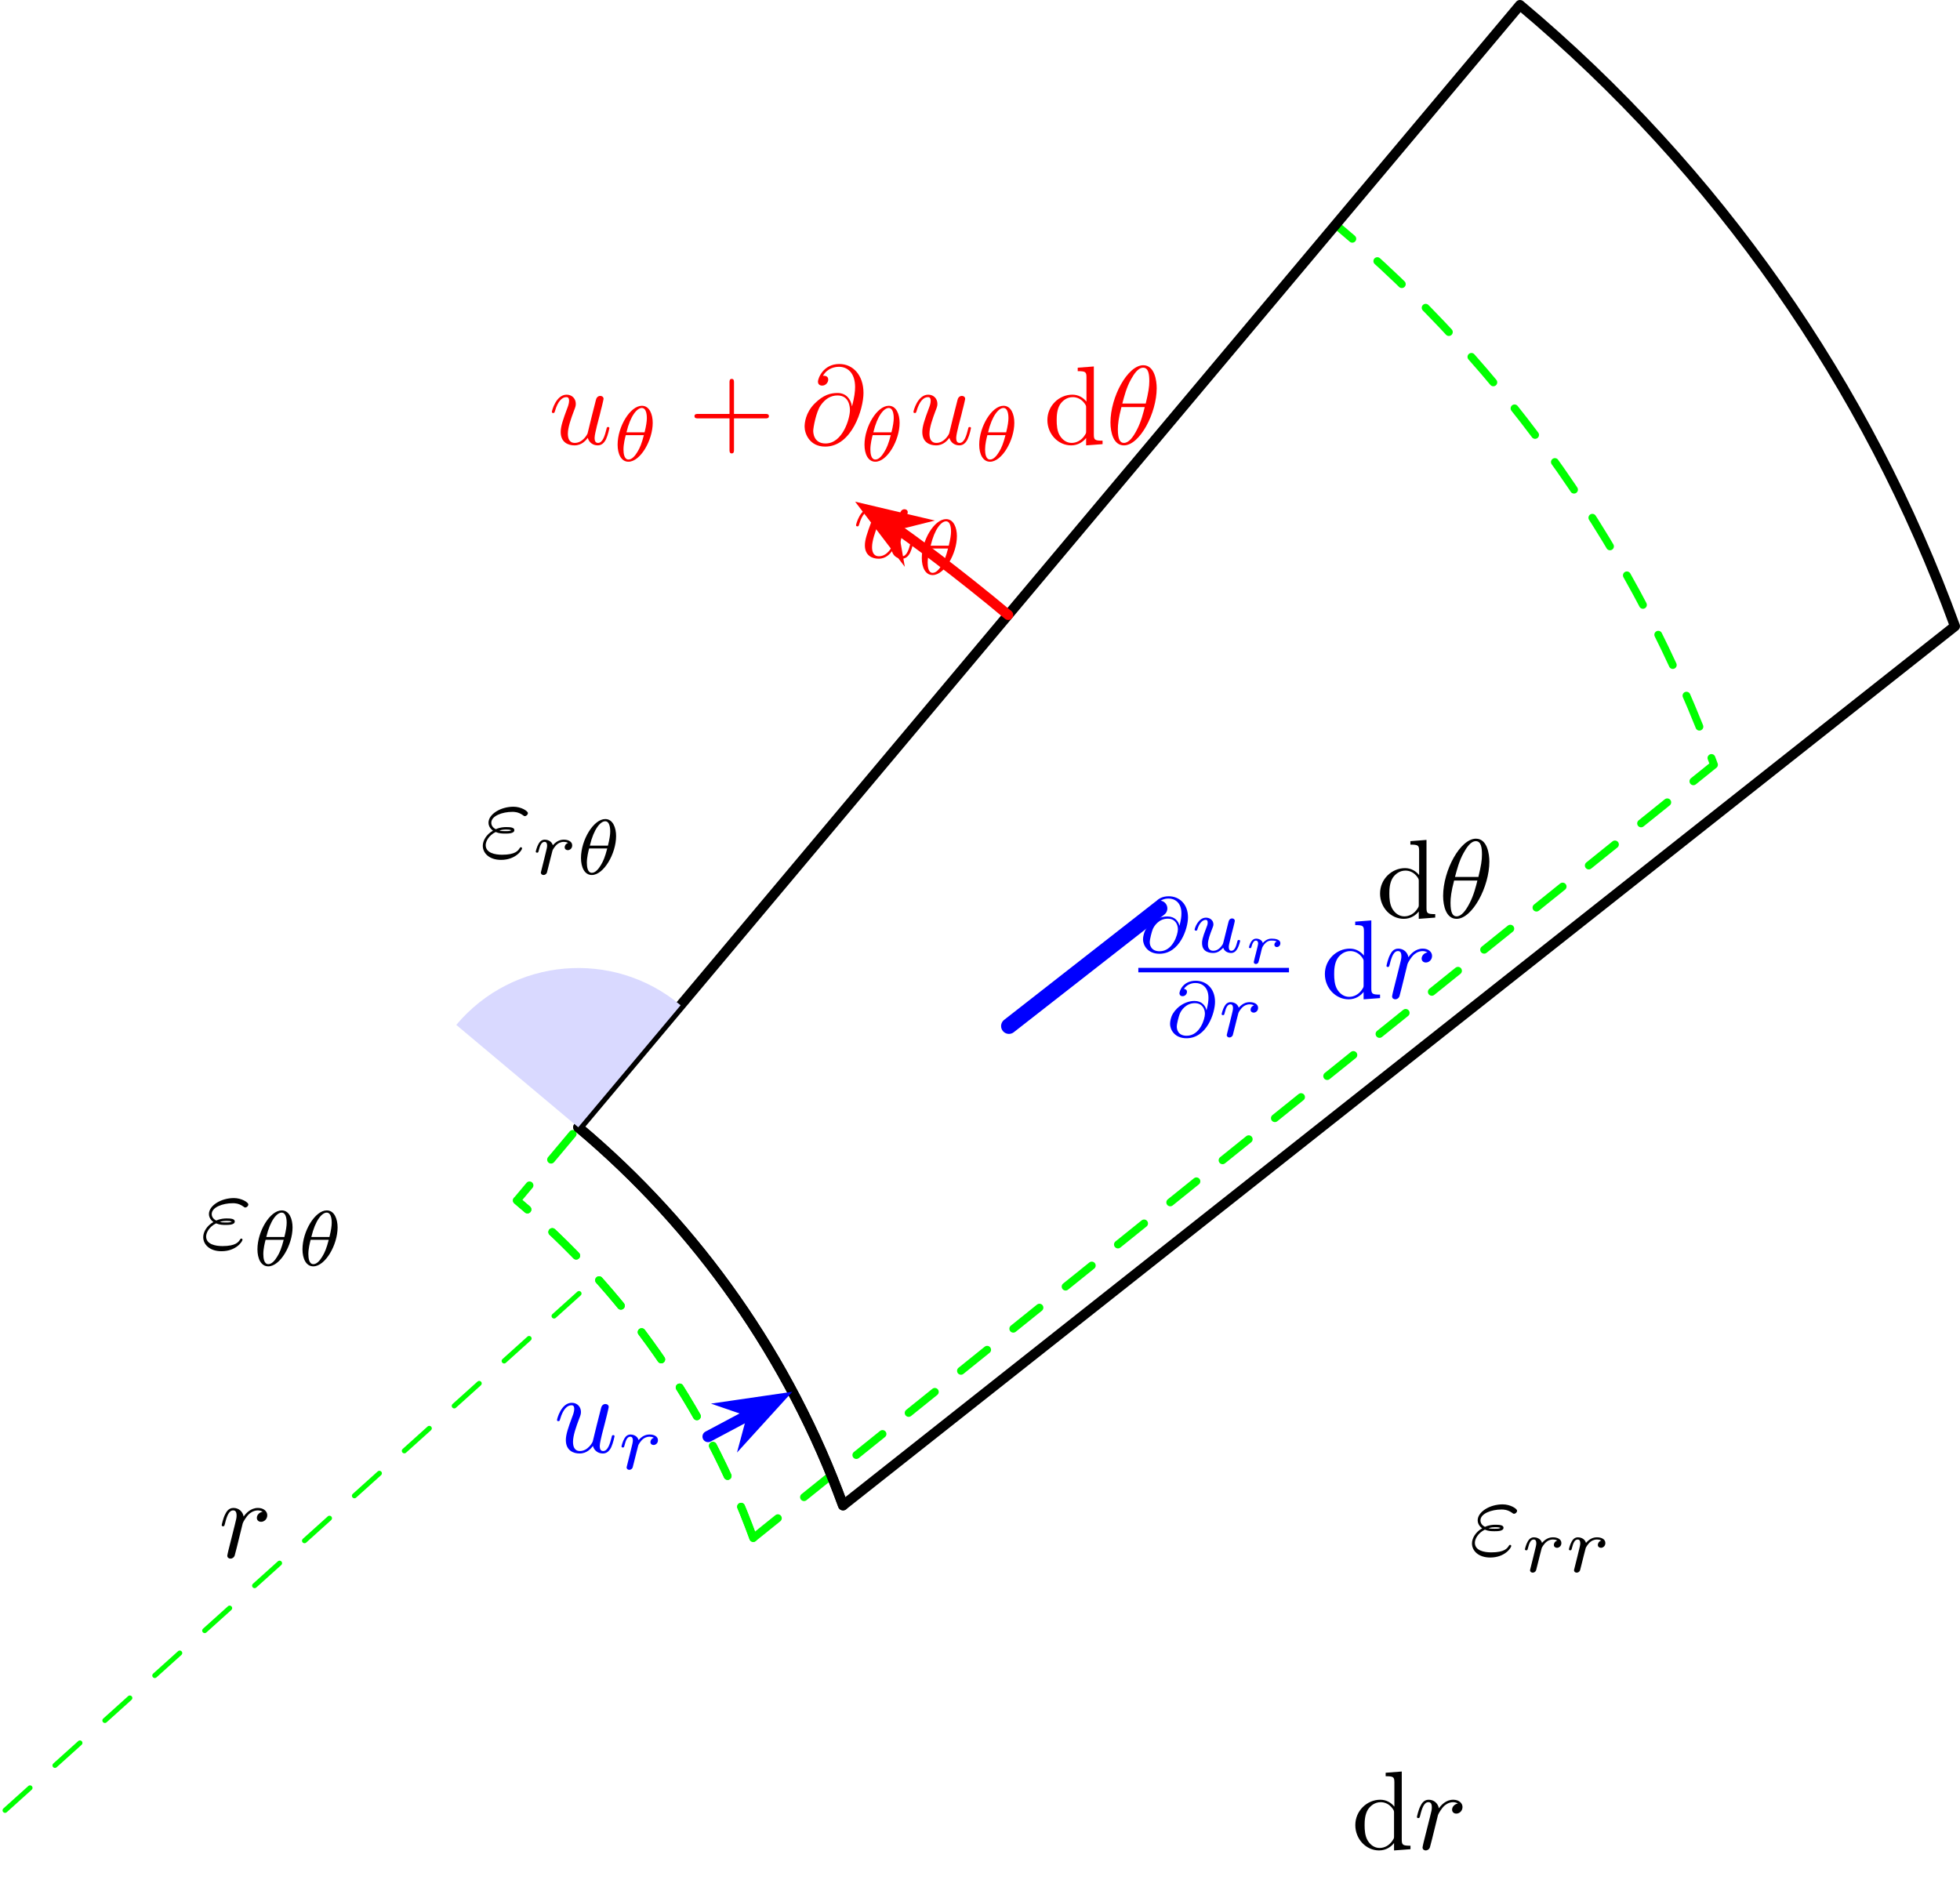
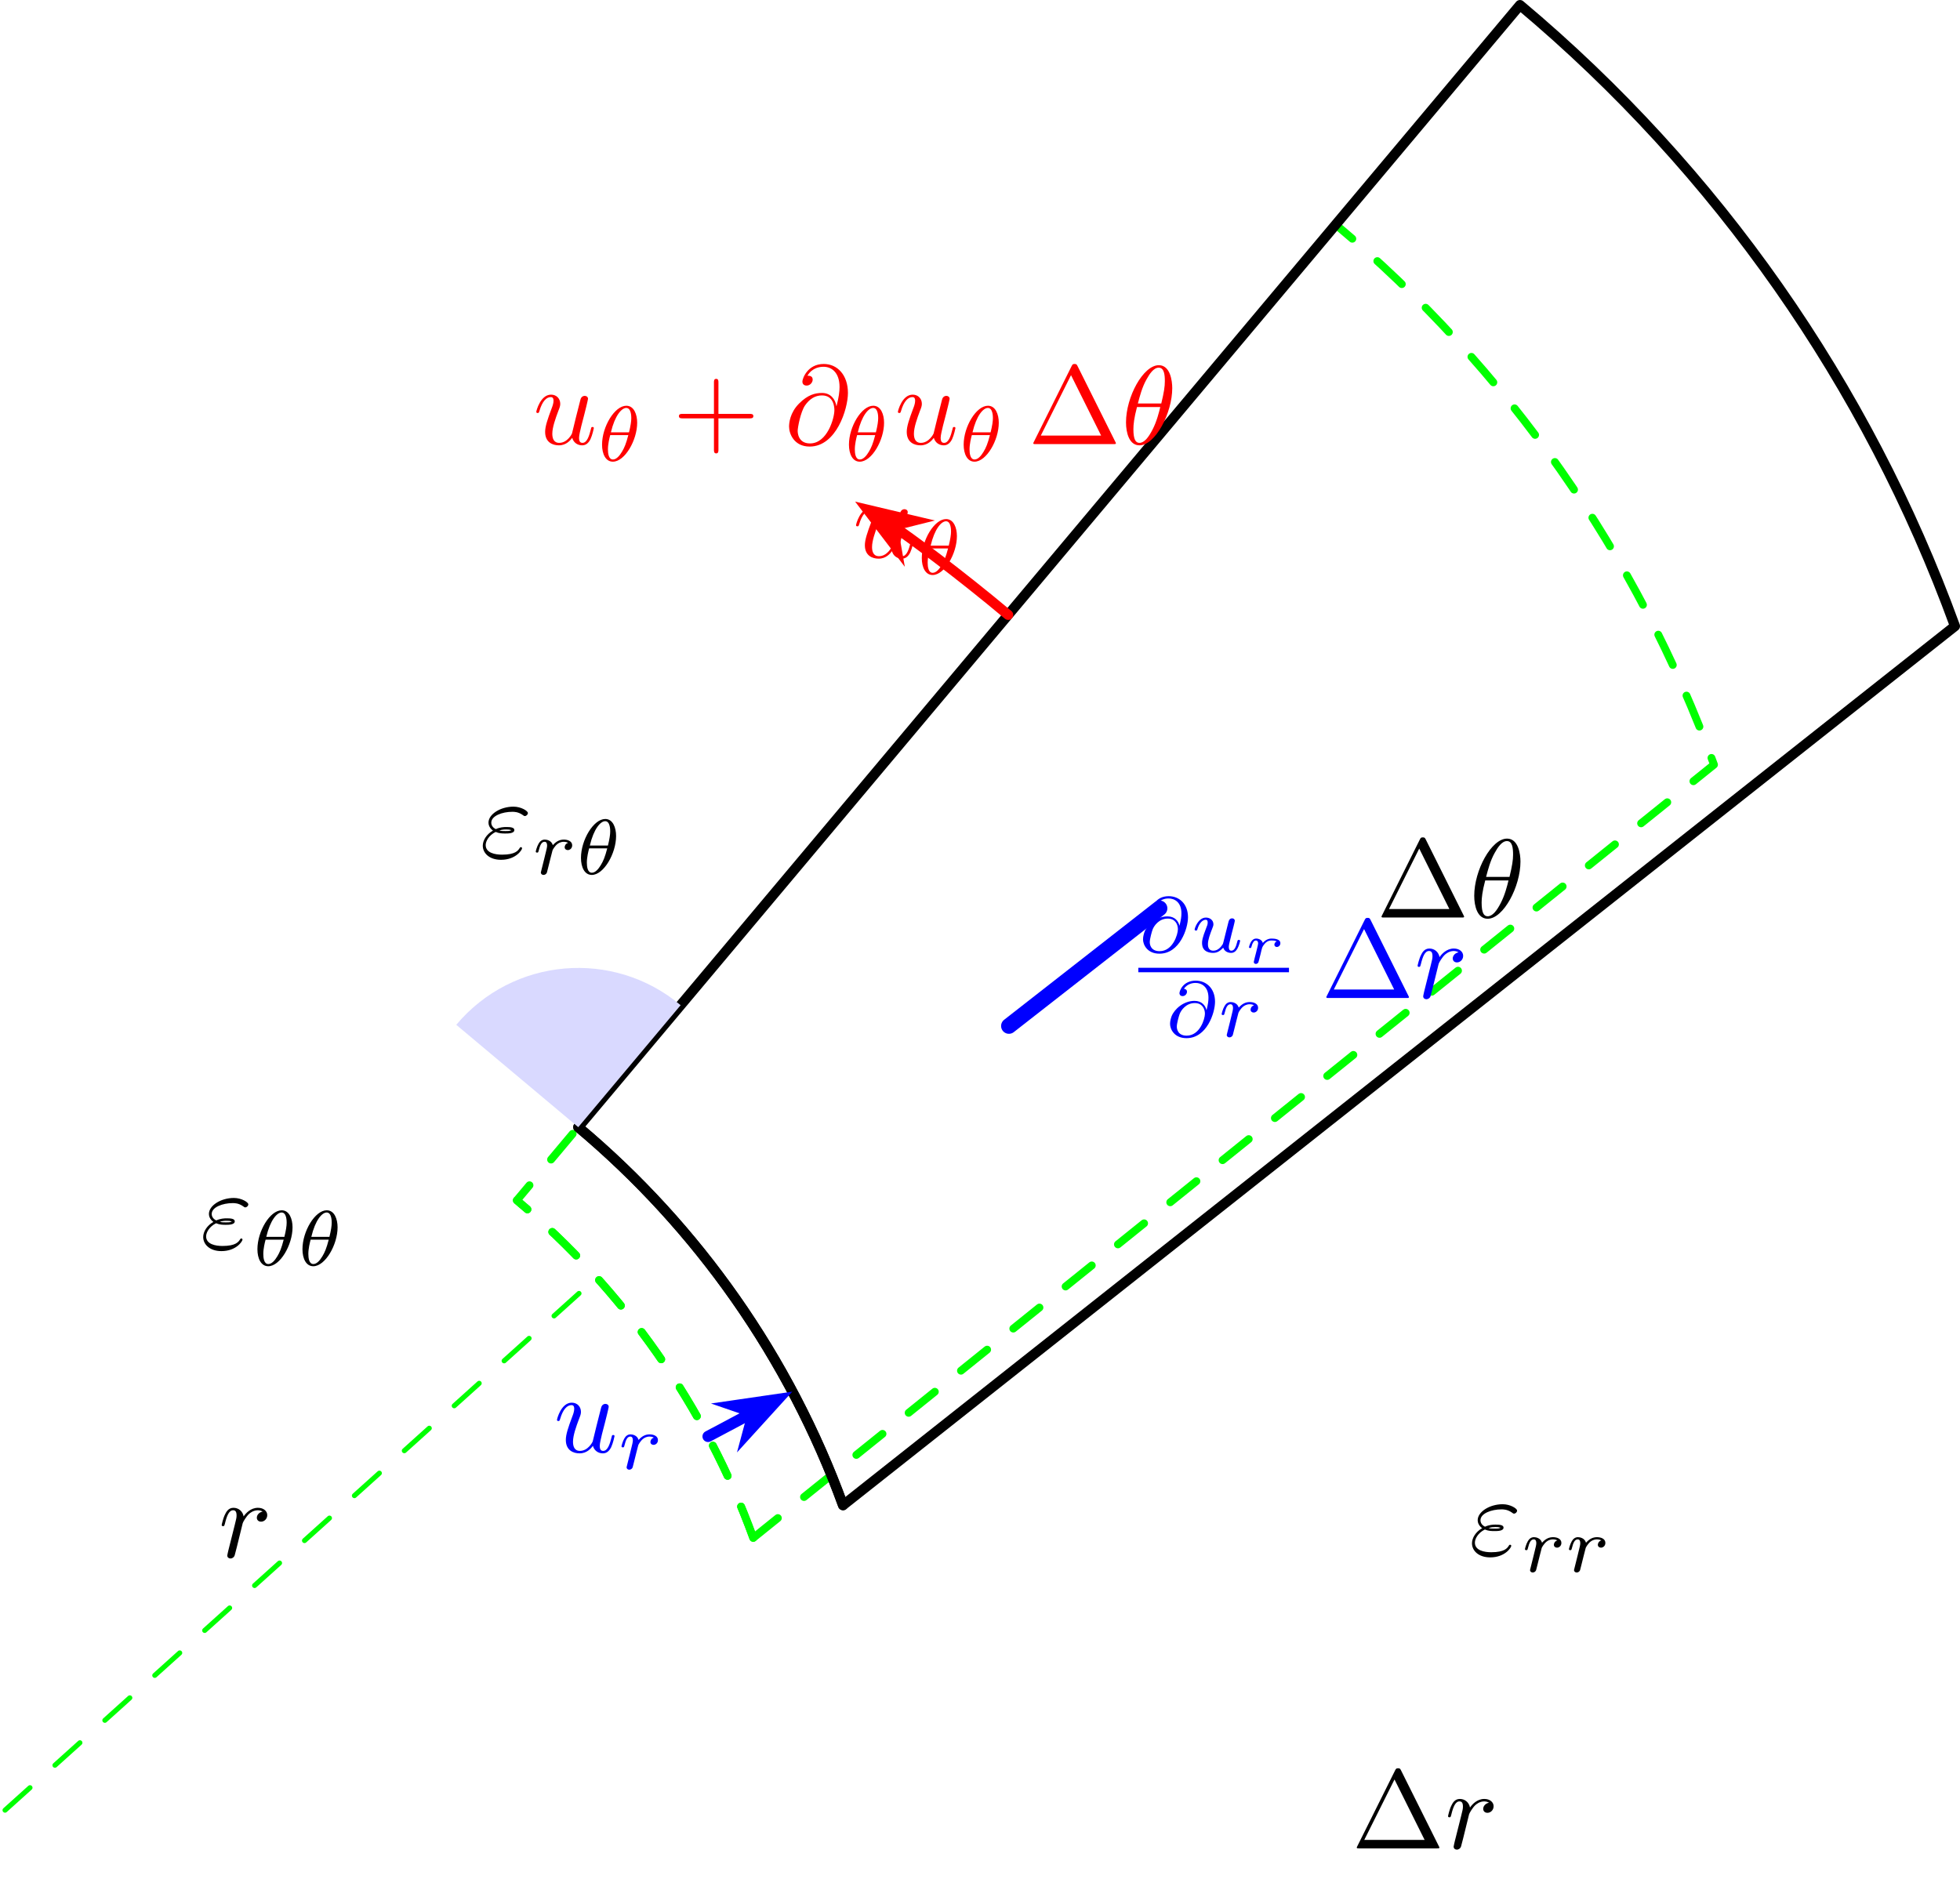
- <svg xmlns="http://www.w3.org/2000/svg" xmlns:xlink="http://www.w3.org/1999/xlink" version="1.1" width="235.50pt" height="226.68pt" viewBox="-72 -72 174.445 167.915">
+ <svg xmlns="http://www.w3.org/2000/svg" xmlns:xlink="http://www.w3.org/1999/xlink" version="1.1" width="235.50pt" height="226.61pt" viewBox="-72 -72 174.445 167.859">
  <defs>
    <path id="t-r51-robni-problem-elasticnosti-12-5-g0-18" d="M4.533-4.981C4.533-5.639 4.354-7.024 3.337-7.024C1.953-7.024 .418-4.214 .418-1.933C.418-.996 .707 .11 1.614 .11C3.019 .11 4.533-2.75 4.533-4.981ZM1.474-3.616C1.644-4.254 1.843-5.051 2.242-5.758C2.511-6.247 2.879-6.804 3.328-6.804C3.816-6.804 3.875-6.167 3.875-5.599C3.875-5.111 3.796-4.603 3.557-3.616H1.474ZM3.467-3.298C3.357-2.839 3.148-1.993 2.77-1.275C2.421-.598 2.042-.11 1.614-.11C1.285-.11 1.076-.399 1.076-1.325C1.076-1.743 1.136-2.321 1.395-3.298H3.467Z" />
    <path id="t-r51-robni-problem-elasticnosti-12-5-g0-34" d="M1.405-2.262C1.733-2.122 2.022-2.122 2.262-2.122C2.521-2.122 3.068-2.122 3.068-2.431C3.068-2.67 2.72-2.7 2.341-2.7C2.132-2.7 1.783-2.68 1.415-2.511C1.186-2.63 1.016-2.819 1.016-3.088C1.016-3.696 1.993-4.055 2.889-4.055C3.049-4.055 3.407-4.055 3.806-3.776C3.915-3.696 3.935-3.676 4.005-3.676C4.134-3.676 4.274-3.806 4.274-3.945C4.274-4.134 3.666-4.513 2.989-4.513C1.843-4.513 .767-3.846 .767-3.088C.767-2.66 1.126-2.411 1.166-2.381C.578-2.052 .259-1.494 .259-1.036C.259-.389 .827 .219 1.883 .219C3.198 .219 3.756-.658 3.756-.807C3.756-.867 3.706-.907 3.646-.907C3.597-.907 3.567-.867 3.547-.837C3.407-.608 3.168-.239 1.973-.239C1.365-.239 .518-.389 .518-1.096C.518-1.435 .797-1.963 1.405-2.262ZM1.733-2.391C1.963-2.471 2.172-2.481 2.341-2.481C2.59-2.481 2.63-2.471 2.809-2.421C2.66-2.351 2.64-2.341 2.262-2.341C2.042-2.341 1.923-2.341 1.733-2.391Z" />
    <path id="t-r51-robni-problem-elasticnosti-12-5-g0-64" d="M4.613-3.377C4.513-3.995 4.105-4.553 3.328-4.553C2.72-4.553 2.072-4.394 1.295-3.616C.468-2.79 .399-1.863 .399-1.554C.399-.936 .837 .219 2.232 .219C4.603 .219 5.639-3.128 5.639-4.553C5.639-6.137 4.712-7.133 3.487-7.133C2.042-7.133 1.584-5.838 1.584-5.559C1.584-5.42 1.664-5.21 1.963-5.21C2.291-5.21 2.501-5.509 2.501-5.738C2.501-6.087 2.192-6.087 2.032-6.087C2.471-6.824 3.178-6.884 3.467-6.884C4.194-6.884 4.892-6.366 4.892-5.081C4.892-4.692 4.832-4.184 4.623-3.377H4.613ZM2.262-.06C1.166-.06 1.166-1.086 1.166-1.186C1.166-1.455 1.415-2.849 1.823-3.447C2.222-4.015 2.71-4.334 3.328-4.334C4.413-4.334 4.433-3.218 4.433-3.019C4.433-2.301 3.796-.06 2.262-.06Z" />
    <path id="t-r51-robni-problem-elasticnosti-12-5-g0-114" d="M.877-.588C.847-.438 .787-.209 .787-.159C.787 .02 .927 .11 1.076 .11C1.196 .11 1.375 .03 1.445-.169C1.465-.209 1.803-1.564 1.843-1.743C1.923-2.072 2.102-2.77 2.162-3.039C2.202-3.168 2.481-3.636 2.72-3.856C2.8-3.925 3.088-4.184 3.517-4.184C3.776-4.184 3.925-4.065 3.935-4.065C3.636-4.015 3.417-3.776 3.417-3.517C3.417-3.357 3.527-3.168 3.796-3.168S4.344-3.397 4.344-3.756C4.344-4.105 4.025-4.403 3.517-4.403C2.869-4.403 2.431-3.915 2.242-3.636C2.162-4.085 1.803-4.403 1.335-4.403C.877-4.403 .687-4.015 .598-3.836C.418-3.497 .289-2.899 .289-2.869C.289-2.77 .389-2.77 .408-2.77C.508-2.77 .518-2.78 .578-2.999C.747-3.706 .946-4.184 1.305-4.184C1.474-4.184 1.614-4.105 1.614-3.726C1.614-3.517 1.584-3.407 1.455-2.889L.877-.588Z" />
    <path id="t-r51-robni-problem-elasticnosti-12-5-g0-117" d="M3.487-.558C3.597-.149 3.945 .11 4.374 .11C4.722 .11 4.951-.12 5.111-.438C5.28-.797 5.41-1.405 5.41-1.425C5.41-1.524 5.32-1.524 5.29-1.524C5.191-1.524 5.181-1.484 5.151-1.345C5.011-.787 4.822-.11 4.403-.11C4.194-.11 4.095-.239 4.095-.568C4.095-.787 4.214-1.255 4.294-1.604L4.573-2.68C4.603-2.829 4.702-3.208 4.742-3.357C4.792-3.587 4.892-3.965 4.892-4.025C4.892-4.204 4.752-4.294 4.603-4.294C4.553-4.294 4.294-4.284 4.214-3.945C4.025-3.218 3.587-1.474 3.467-.946C3.457-.907 3.059-.11 2.331-.11C1.813-.11 1.714-.558 1.714-.927C1.714-1.484 1.993-2.271 2.252-2.959C2.371-3.258 2.421-3.397 2.421-3.587C2.421-4.035 2.102-4.403 1.604-4.403C.658-4.403 .289-2.959 .289-2.869C.289-2.77 .389-2.77 .408-2.77C.508-2.77 .518-2.79 .568-2.949C.817-3.816 1.196-4.184 1.574-4.184C1.664-4.184 1.823-4.174 1.823-3.856C1.823-3.616 1.714-3.328 1.654-3.178C1.285-2.192 1.076-1.574 1.076-1.086C1.076-.139 1.763 .11 2.301 .11C2.959 .11 3.318-.339 3.487-.558Z" />
    <path id="t-r51-robni-problem-elasticnosti-12-5-g1-18" d="M3.564-3.396C3.564-4.129 3.285-4.91 2.601-4.91C1.555-4.91 .439-3.041 .439-1.444C.439-.614 .76 .07 1.402 .07C2.462 .07 3.564-1.834 3.564-3.396ZM1.227-2.545C1.583-4.052 2.183-4.714 2.594-4.714C3.041-4.714 3.041-3.94 3.041-3.808C3.041-3.536 2.985-3.131 2.838-2.545H1.227ZM2.776-2.294C2.58-1.534 2.42-1.158 2.211-.816C1.995-.453 1.716-.126 1.409-.126C1.025-.126 .962-.656 .962-1.032C.962-1.492 1.095-2.036 1.165-2.294H2.776Z" />
    <path id="t-r51-robni-problem-elasticnosti-12-5-g1-64" d="M3.661-2.357C3.564-2.762 3.25-3.18 2.594-3.18C1.618-3.18 .809-2.448 .558-1.82C.516-1.702 .418-1.416 .418-1.137C.418-.656 .795 .139 1.883 .139C3.689 .139 4.421-2.113 4.421-3.103C4.421-4.296 3.64-4.979 2.706-4.979C1.569-4.979 1.255-4.073 1.255-3.857C1.255-3.801 1.29-3.605 1.534-3.605S1.925-3.822 1.925-3.989C1.925-4.177 1.785-4.24 1.653-4.254C2.001-4.777 2.573-4.777 2.692-4.777C3.215-4.777 3.836-4.449 3.836-3.459C3.836-3.159 3.801-2.915 3.668-2.357H3.661ZM1.897-.084C1.109-.084 1.018-.676 1.018-.893C1.018-1.165 1.206-1.848 1.276-2.022C1.402-2.343 1.834-2.985 2.622-2.985C3.299-2.985 3.522-2.455 3.522-2.036C3.522-1.569 3.068-.084 1.897-.084Z" />
    <path id="t-r51-robni-problem-elasticnosti-12-5-g1-114" d="M1.639-1.409C1.646-1.451 1.806-2.078 1.82-2.113C1.834-2.169 2.036-2.518 2.26-2.685C2.336-2.741 2.525-2.88 2.824-2.88C2.894-2.88 3.068-2.873 3.208-2.783C2.985-2.72 2.901-2.525 2.901-2.399C2.901-2.246 3.02-2.141 3.18-2.141S3.571-2.273 3.571-2.566C3.571-2.929 3.187-3.075 2.831-3.075C2.469-3.075 2.155-2.929 1.848-2.58C1.723-3.006 1.297-3.075 1.13-3.075C.872-3.075 .697-2.915 .586-2.72C.425-2.448 .328-2.043 .328-2.008C.328-1.918 .425-1.918 .446-1.918C.544-1.918 .551-1.939 .6-2.127C.704-2.552 .837-2.88 1.109-2.88C1.29-2.88 1.339-2.727 1.339-2.538C1.339-2.406 1.276-2.148 1.227-1.96S1.109-1.485 1.074-1.332L.851-.439C.823-.349 .781-.174 .781-.153C.781 0 .907 .07 1.018 .07C1.123 .07 1.262 .007 1.318-.133C1.332-.174 1.409-.481 1.451-.656L1.639-1.409Z" />
    <path id="t-r51-robni-problem-elasticnosti-12-5-g1-117" d="M2.95-1.13C2.915-.99 2.852-.725 2.838-.718C2.706-.502 2.427-.126 1.995-.126C1.513-.126 1.513-.579 1.513-.704C1.513-1.116 1.709-1.611 1.904-2.12C1.96-2.26 2.001-2.364 2.001-2.476C2.001-2.838 1.695-3.075 1.339-3.075C.642-3.075 .328-2.12 .328-2.008C.328-1.918 .425-1.918 .446-1.918C.544-1.918 .551-1.953 .572-2.029C.739-2.601 1.046-2.88 1.318-2.88C1.437-2.88 1.492-2.803 1.492-2.636C1.492-2.476 1.437-2.329 1.367-2.169C.99-1.206 .99-1.004 .99-.816C.99-.697 .99-.377 1.248-.153C1.451 .014 1.723 .07 1.967 .07C2.406 .07 2.643-.167 2.873-.391C3.027 .056 3.494 .07 3.578 .07C3.815 .07 3.996-.07 4.129-.3C4.282-.572 4.38-.976 4.38-.997C4.38-1.088 4.282-1.088 4.261-1.088C4.163-1.088 4.156-1.06 4.108-.872C4.024-.544 3.891-.126 3.599-.126C3.417-.126 3.368-.286 3.368-.467C3.368-.586 3.424-.837 3.473-1.018C3.522-1.206 3.592-1.492 3.626-1.646L3.787-2.267C3.829-2.441 3.905-2.748 3.905-2.783C3.905-2.922 3.794-3.006 3.675-3.006C3.417-3.006 3.368-2.803 3.313-2.58L2.95-1.13Z" />
    <path id="t-r51-robni-problem-elasticnosti-12-5-g2-114" d="M1.484-.817C1.499-.892 1.549-1.081 1.564-1.156C1.584-1.23 1.604-1.31 1.624-1.375C1.644-1.46 1.803-1.719 1.968-1.858C2.142-1.998 2.296-2.032 2.471-2.032C2.531-2.032 2.77-2.032 2.929-1.948C2.715-1.873 2.715-1.664 2.715-1.659C2.715-1.574 2.775-1.455 2.939-1.455C3.078-1.455 3.248-1.574 3.248-1.793C3.248-2.162 2.725-2.202 2.481-2.202C2.361-2.202 2.022-2.202 1.684-1.813C1.624-2.077 1.335-2.202 1.091-2.202C.922-2.202 .777-2.122 .648-1.928C.518-1.719 .453-1.46 .453-1.435C.453-1.36 .528-1.36 .558-1.36C.643-1.36 .648-1.375 .682-1.499C.762-1.803 .882-2.032 1.066-2.032C1.235-2.032 1.27-1.873 1.27-1.768C1.27-1.699 1.22-1.509 1.191-1.38C1.156-1.245 1.106-1.041 1.081-.932L.966-.488C.936-.364 .882-.144 .882-.12C.882-.01 .971 .055 1.066 .055C1.146 .055 1.235 .01 1.285-.075C1.305-.115 1.345-.274 1.37-.374L1.484-.817Z" />
+     <path id="t-r51-robni-problem-elasticnosti-12-5-g3-1" d="M4.403-6.954C4.334-7.083 4.314-7.133 4.144-7.133S3.955-7.083 3.885-6.954L.518-.199C.468-.11 .468-.09 .468-.08C.468 0 .528 0 .687 0H7.601C7.761 0 7.821 0 7.821-.08C7.821-.09 7.821-.11 7.771-.199L4.403-6.954ZM3.826-6.137L6.506-.757H1.136L3.826-6.137Z" />
    <path id="t-r51-robni-problem-elasticnosti-12-5-g3-43" d="M4.075-2.291H6.854C6.994-2.291 7.183-2.291 7.183-2.491S6.994-2.69 6.854-2.69H4.075V-5.479C4.075-5.619 4.075-5.808 3.875-5.808S3.676-5.619 3.676-5.479V-2.69H.887C.747-2.69 .558-2.69 .558-2.491S.747-2.291 .887-2.291H3.676V.498C3.676 .638 3.676 .827 3.875 .827S4.075 .638 4.075 .498V-2.291Z" />
-     <path id="t-r51-robni-problem-elasticnosti-12-5-g3-100" d="M3.786-.548V.11L5.25 0V-.309C4.553-.309 4.473-.379 4.473-.867V-6.914L3.039-6.804V-6.496C3.736-6.496 3.816-6.426 3.816-5.938V-3.786C3.527-4.144 3.098-4.403 2.56-4.403C1.385-4.403 .339-3.427 .339-2.142C.339-.877 1.315 .11 2.451 .11C3.088 .11 3.537-.229 3.786-.548ZM3.786-3.218V-1.176C3.786-.996 3.786-.976 3.676-.807C3.377-.329 2.929-.11 2.501-.11C2.052-.11 1.694-.369 1.455-.747C1.196-1.156 1.166-1.724 1.166-2.132C1.166-2.501 1.186-3.098 1.474-3.547C1.684-3.856 2.062-4.184 2.6-4.184C2.949-4.184 3.367-4.035 3.676-3.587C3.786-3.417 3.786-3.397 3.786-3.218Z" />
  </defs>
  <g id="t-r51-robni-problem-elasticnosti-12-5-page1">
    <g stroke-miterlimit="10" transform="translate(-88.55972,111.8122)scale(0.996264,-0.996264)">
      <g fill="#000" stroke="#000">
        <g stroke-width="0.4">
          <g stroke-width="0.6">
            <g stroke-linecap="round">
              <g stroke-linejoin="round">
                <g class="del" data-del="element">
                  <g fill="#0f0" stroke="#0f0">
                    <g stroke-dasharray="3.0,3.0" stroke-dashoffset="0.0">
                      <g stroke-width="0.7">
                        <path d="M83.914 47.091C79.645 58.821 72.357 69.229 62.795 77.252L135.952 164.435C151.251 151.598 162.913 134.946 169.743 116.178Z" fill="none" />
                      </g>
                    </g>
                  </g>
                  <g fill="#0f0" stroke="#0f0">
                    <g stroke-dasharray="3.0,3.0" stroke-dashoffset="0.0">
                      <g stroke-width="0.45">
                        <path d="M17.072 22.762L69.932 70.359" fill="none" />
                      </g>
                    </g>
                  </g>
                  <g transform="translate(36.13664,45.35933)">
                    <g stroke="none" transform="scale(-1.00375,1.00375)translate(-88.55972,111.8122)scale(-1,-1)">
                      <g fill="#000">
                        <g stroke="none">
                          <use x="-88.56" y="111.812" xlink:href="#t-r51-robni-problem-elasticnosti-12-5-g0-114" />
                        </g>
                      </g>
                    </g>
                  </g>
-                   <g transform="translate(137.3612,19.29005)">
-                     <g stroke="none" transform="scale(-1.00375,1.00375)translate(-88.55972,111.8122)scale(-1,-1)">
-                       <g fill="#000">
-                         <g stroke="none">
-                           <use x="-88.56" y="111.812" xlink:href="#t-r51-robni-problem-elasticnosti-12-5-g3-100" />
-                           <use x="-83.025" y="111.812" xlink:href="#t-r51-robni-problem-elasticnosti-12-5-g0-114" />
+                   <g transform="translate(137.3612,19.34561)">
+                     <g stroke="none" transform="scale(-1.00375,1.00375)translate(-88.55972,111.8122)scale(-1,-1)">
+                       <g fill="#000">
+                         <g stroke="none">
+                           <use x="-88.56" y="111.812" xlink:href="#t-r51-robni-problem-elasticnosti-12-5-g3-1" />
+                           <use x="-80.257" y="111.812" xlink:href="#t-r51-robni-problem-elasticnosti-12-5-g0-114" />
                        </g>
                      </g>
                    </g>
                  </g>
                  <g transform="translate(139.571,102.5214)">
                    <g stroke="none" transform="scale(-1.00375,1.00375)translate(-88.55972,111.8122)scale(-1,-1)">
                      <g fill="#000">
                        <g stroke="none">
-                           <use x="-88.56" y="111.812" xlink:href="#t-r51-robni-problem-elasticnosti-12-5-g3-100" />
-                           <use x="-83.025" y="111.812" xlink:href="#t-r51-robni-problem-elasticnosti-12-5-g0-18" />
+                           <use x="-88.56" y="111.812" xlink:href="#t-r51-robni-problem-elasticnosti-12-5-g3-1" />
+                           <use x="-80.257" y="111.812" xlink:href="#t-r51-robni-problem-elasticnosti-12-5-g0-18" />
                        </g>
                      </g>
                    </g>
                  </g>
                </g>
                <g stroke-width="0.9">
                  <path d="M91.935 50.011C87.154 63.148 78.991 74.805 68.281 83.791L152.411 184.051C170.006 169.289 183.416 150.138 191.271 128.556Z" fill="none" />
                </g>
                <g class="del" data-del="radialno">
                  <g fill="#00f" stroke="#00f">
                    <g stroke-width="1.4">
                      <path d="M106.756 92.831L120.209 103.342" fill="none" />
                    </g>
                  </g>
                  <g fill="#00f" stroke="#00f">
                    <g fill="#00f" stroke="#00f">
</g>
                    <g transform="translate(117.1153,95.32999)">
                      <g stroke="none" transform="scale(-1.00375,1.00375)translate(-88.55972,111.8122)scale(-1,-1)">
                        <g fill="#00f">
                          <g stroke="none">
                            <g fill="#00f">
                              <use x="-87.364" y="107.728" xlink:href="#t-r51-robni-problem-elasticnosti-12-5-g1-64" />
                              <use x="-82.681" y="107.728" xlink:href="#t-r51-robni-problem-elasticnosti-12-5-g1-117" />
                              <use x="-77.97" y="108.724" xlink:href="#t-r51-robni-problem-elasticnosti-12-5-g2-114" />
                            </g>
                            <rect x="-87.364" y="109.122" height=".398" width="13.409" fill="#00f" />
                            <g fill="#00f">
                              <use x="-84.958" y="115.248" xlink:href="#t-r51-robni-problem-elasticnosti-12-5-g1-64" />
                              <use x="-80.275" y="115.248" xlink:href="#t-r51-robni-problem-elasticnosti-12-5-g1-114" />
-                               <use x="-71.099" y="111.812" xlink:href="#t-r51-robni-problem-elasticnosti-12-5-g3-100" />
-                               <use x="-65.565" y="111.812" xlink:href="#t-r51-robni-problem-elasticnosti-12-5-g0-114" />
+                               <use x="-71.099" y="111.812" xlink:href="#t-r51-robni-problem-elasticnosti-12-5-g3-1" />
+                               <use x="-62.797" y="111.812" xlink:href="#t-r51-robni-problem-elasticnosti-12-5-g0-114" />
                            </g>
                          </g>
                        </g>
                      </g>
                    </g>
                  </g>
                  <g transform="translate(147.8633,45.56836)">
                    <g stroke="none" transform="scale(-1.00375,1.00375)translate(-88.55972,111.8122)scale(-1,-1)">
                      <g fill="#000">
                        <g stroke="none">
                          <use x="-88.56" y="111.812" xlink:href="#t-r51-robni-problem-elasticnosti-12-5-g0-34" />
                          <use x="-83.914" y="113.307" xlink:href="#t-r51-robni-problem-elasticnosti-12-5-g1-114" />
                          <use x="-80" y="113.307" xlink:href="#t-r51-robni-problem-elasticnosti-12-5-g1-114" />
                        </g>
                      </g>
                    </g>
                  </g>
                </g>
                <g class="del" data-del="obodno">
                  <g fill="#0f0" stroke="#0f0">
                    <g stroke-dasharray="3.0,3.0" stroke-dashoffset="0.0">
                      <g stroke-width="0.7">
                        <path d="M83.914 47.091C79.645 58.821 72.357 69.229 62.795 77.252" fill="none" />
                      </g>
                    </g>
                  </g>
                  <g stroke-width="0.9">
                    <path d="M91.935 50.011C87.154 63.148 78.991 74.805 68.281 83.791" fill="none" />
                  </g>
                  <g transform="translate(34.51549,72.93355)">
                    <g stroke="none" transform="scale(-1.00375,1.00375)translate(-88.55972,111.8122)scale(-1,-1)">
                      <g fill="#000">
                        <g stroke="none">
                          <use x="-88.56" y="111.812" xlink:href="#t-r51-robni-problem-elasticnosti-12-5-g0-34" />
                          <use x="-83.914" y="113.307" xlink:href="#t-r51-robni-problem-elasticnosti-12-5-g1-18" />
                          <use x="-79.905" y="113.307" xlink:href="#t-r51-robni-problem-elasticnosti-12-5-g1-18" />
                        </g>
                      </g>
                    </g>
                  </g>
                </g>
                <g class="del" data-del="ur">
                  <g fill="#00f" stroke="#00f">
                    <g stroke-width="1.0">
                      <path d="M79.877 56.156L83.723 58.201" fill="none" />
                      <g transform="matrix(0.88295,0.46944,-0.46944,0.88295,81.38503,56.95775)">
                        <g stroke-dasharray="none" stroke-dashoffset="0.0">
                          <g stroke-linejoin="miter">
                            <path d="M5.331 0L1.675 1.31L2.898 0L1.675-1.31Z" />
                          </g>
                        </g>
                      </g>
                    </g>
                  </g>
                  <g fill="#00f" stroke="#00f">
                    <g fill="#00f" stroke="#00f">
</g>
                    <g transform="translate(66.09163,54.75333)">
                      <g stroke="none" transform="scale(-1.00375,1.00375)translate(-88.55972,111.8122)scale(-1,-1)">
                        <g fill="#00f">
                          <g stroke="none">
                            <g fill="#00f">
                              <use x="-88.56" y="111.812" xlink:href="#t-r51-robni-problem-elasticnosti-12-5-g0-117" />
                              <use x="-82.857" y="113.307" xlink:href="#t-r51-robni-problem-elasticnosti-12-5-g1-114" />
                            </g>
                          </g>
                        </g>
                      </g>
                    </g>
                  </g>
                </g>
                <g class="del" data-del="ut">
                  <g fill="#f00" stroke="#f00">
                    <g stroke-width="0.9">
                      <path d="M106.689 129.562C102.342 133.208 97.762 136.599 96.548 137.388" fill="none" />
                      <g transform="matrix(-0.83867,0.5446,-0.5446,-0.83867,98.73247,135.969)">
                        <g stroke-dasharray="none" stroke-dashoffset="0.0">
                          <g stroke-linejoin="miter">
                            <path d="M5.481 0L1.508 1.421L2.83 0L1.508-1.421Z" />
                          </g>
                        </g>
                      </g>
                    </g>
                  </g>
                  <g fill="#f00" stroke="#f00">
                    <g fill="#f00" stroke="#f00">
</g>
                    <g transform="translate(92.80682,134.6946)">
                      <g stroke="none" transform="scale(-1.00375,1.00375)translate(-88.55972,111.8122)scale(-1,-1)">
                        <g fill="#f00">
                          <g stroke="none">
                            <g fill="#f00">
                              <use x="-88.56" y="111.812" xlink:href="#t-r51-robni-problem-elasticnosti-12-5-g0-117" />
                              <use x="-82.857" y="113.307" xlink:href="#t-r51-robni-problem-elasticnosti-12-5-g1-18" />
                            </g>
                          </g>
                        </g>
                      </g>
                    </g>
                  </g>
                  <g fill="#f00" stroke="#f00">
                    <g fill="#f00" stroke="#f00">
</g>
-                     <g transform="translate(65.6316,144.8208)">
+                     <g transform="translate(64.24272,144.8208)">
                      <g stroke="none" transform="scale(-1.00375,1.00375)translate(-88.55972,111.8122)scale(-1,-1)">
                        <g fill="#f00">
                          <g stroke="none">
                            <g fill="#f00">
                              <use x="-88.56" y="111.812" xlink:href="#t-r51-robni-problem-elasticnosti-12-5-g0-117" />
                              <use x="-82.857" y="113.307" xlink:href="#t-r51-robni-problem-elasticnosti-12-5-g1-18" />
                              <use x="-76.135" y="111.812" xlink:href="#t-r51-robni-problem-elasticnosti-12-5-g3-43" />
                              <use x="-66.173" y="111.812" xlink:href="#t-r51-robni-problem-elasticnosti-12-5-g0-64" />
                              <use x="-60.883" y="113.307" xlink:href="#t-r51-robni-problem-elasticnosti-12-5-g1-18" />
                              <use x="-56.376" y="111.812" xlink:href="#t-r51-robni-problem-elasticnosti-12-5-g0-117" />
                              <use x="-50.673" y="113.307" xlink:href="#t-r51-robni-problem-elasticnosti-12-5-g1-18" />
-                               <use x="-44.505" y="111.812" xlink:href="#t-r51-robni-problem-elasticnosti-12-5-g3-100" />
-                               <use x="-38.97" y="111.812" xlink:href="#t-r51-robni-problem-elasticnosti-12-5-g0-18" />
+                               <use x="-44.505" y="111.812" xlink:href="#t-r51-robni-problem-elasticnosti-12-5-g3-1" />
+                               <use x="-36.203" y="111.812" xlink:href="#t-r51-robni-problem-elasticnosti-12-5-g0-18" />
                            </g>
                          </g>
                        </g>
                      </g>
                    </g>
                  </g>
                </g>
                <g class="del" data-del="strig">
                  <g fill="#d9d9ff" stroke="#d9d9ff">
                    <path d="M68.281 83.79L77.426 94.688C71.407 99.738 62.434 98.954 57.383 92.935Z" stroke="none" />
                  </g>
                  <g transform="translate(59.49179,107.8973)">
                    <g stroke="none" transform="scale(-1.00375,1.00375)translate(-88.55972,111.8122)scale(-1,-1)">
                      <g fill="#000">
                        <g stroke="none">
                          <use x="-88.56" y="111.812" xlink:href="#t-r51-robni-problem-elasticnosti-12-5-g0-34" />
                          <use x="-83.914" y="113.307" xlink:href="#t-r51-robni-problem-elasticnosti-12-5-g1-114" />
                          <use x="-80" y="113.307" xlink:href="#t-r51-robni-problem-elasticnosti-12-5-g1-18" />
                        </g>
                      </g>
                    </g>
                  </g>
                </g>
              </g>
            </g>
          </g>
        </g>
      </g>
    </g>
  </g>
</svg>
